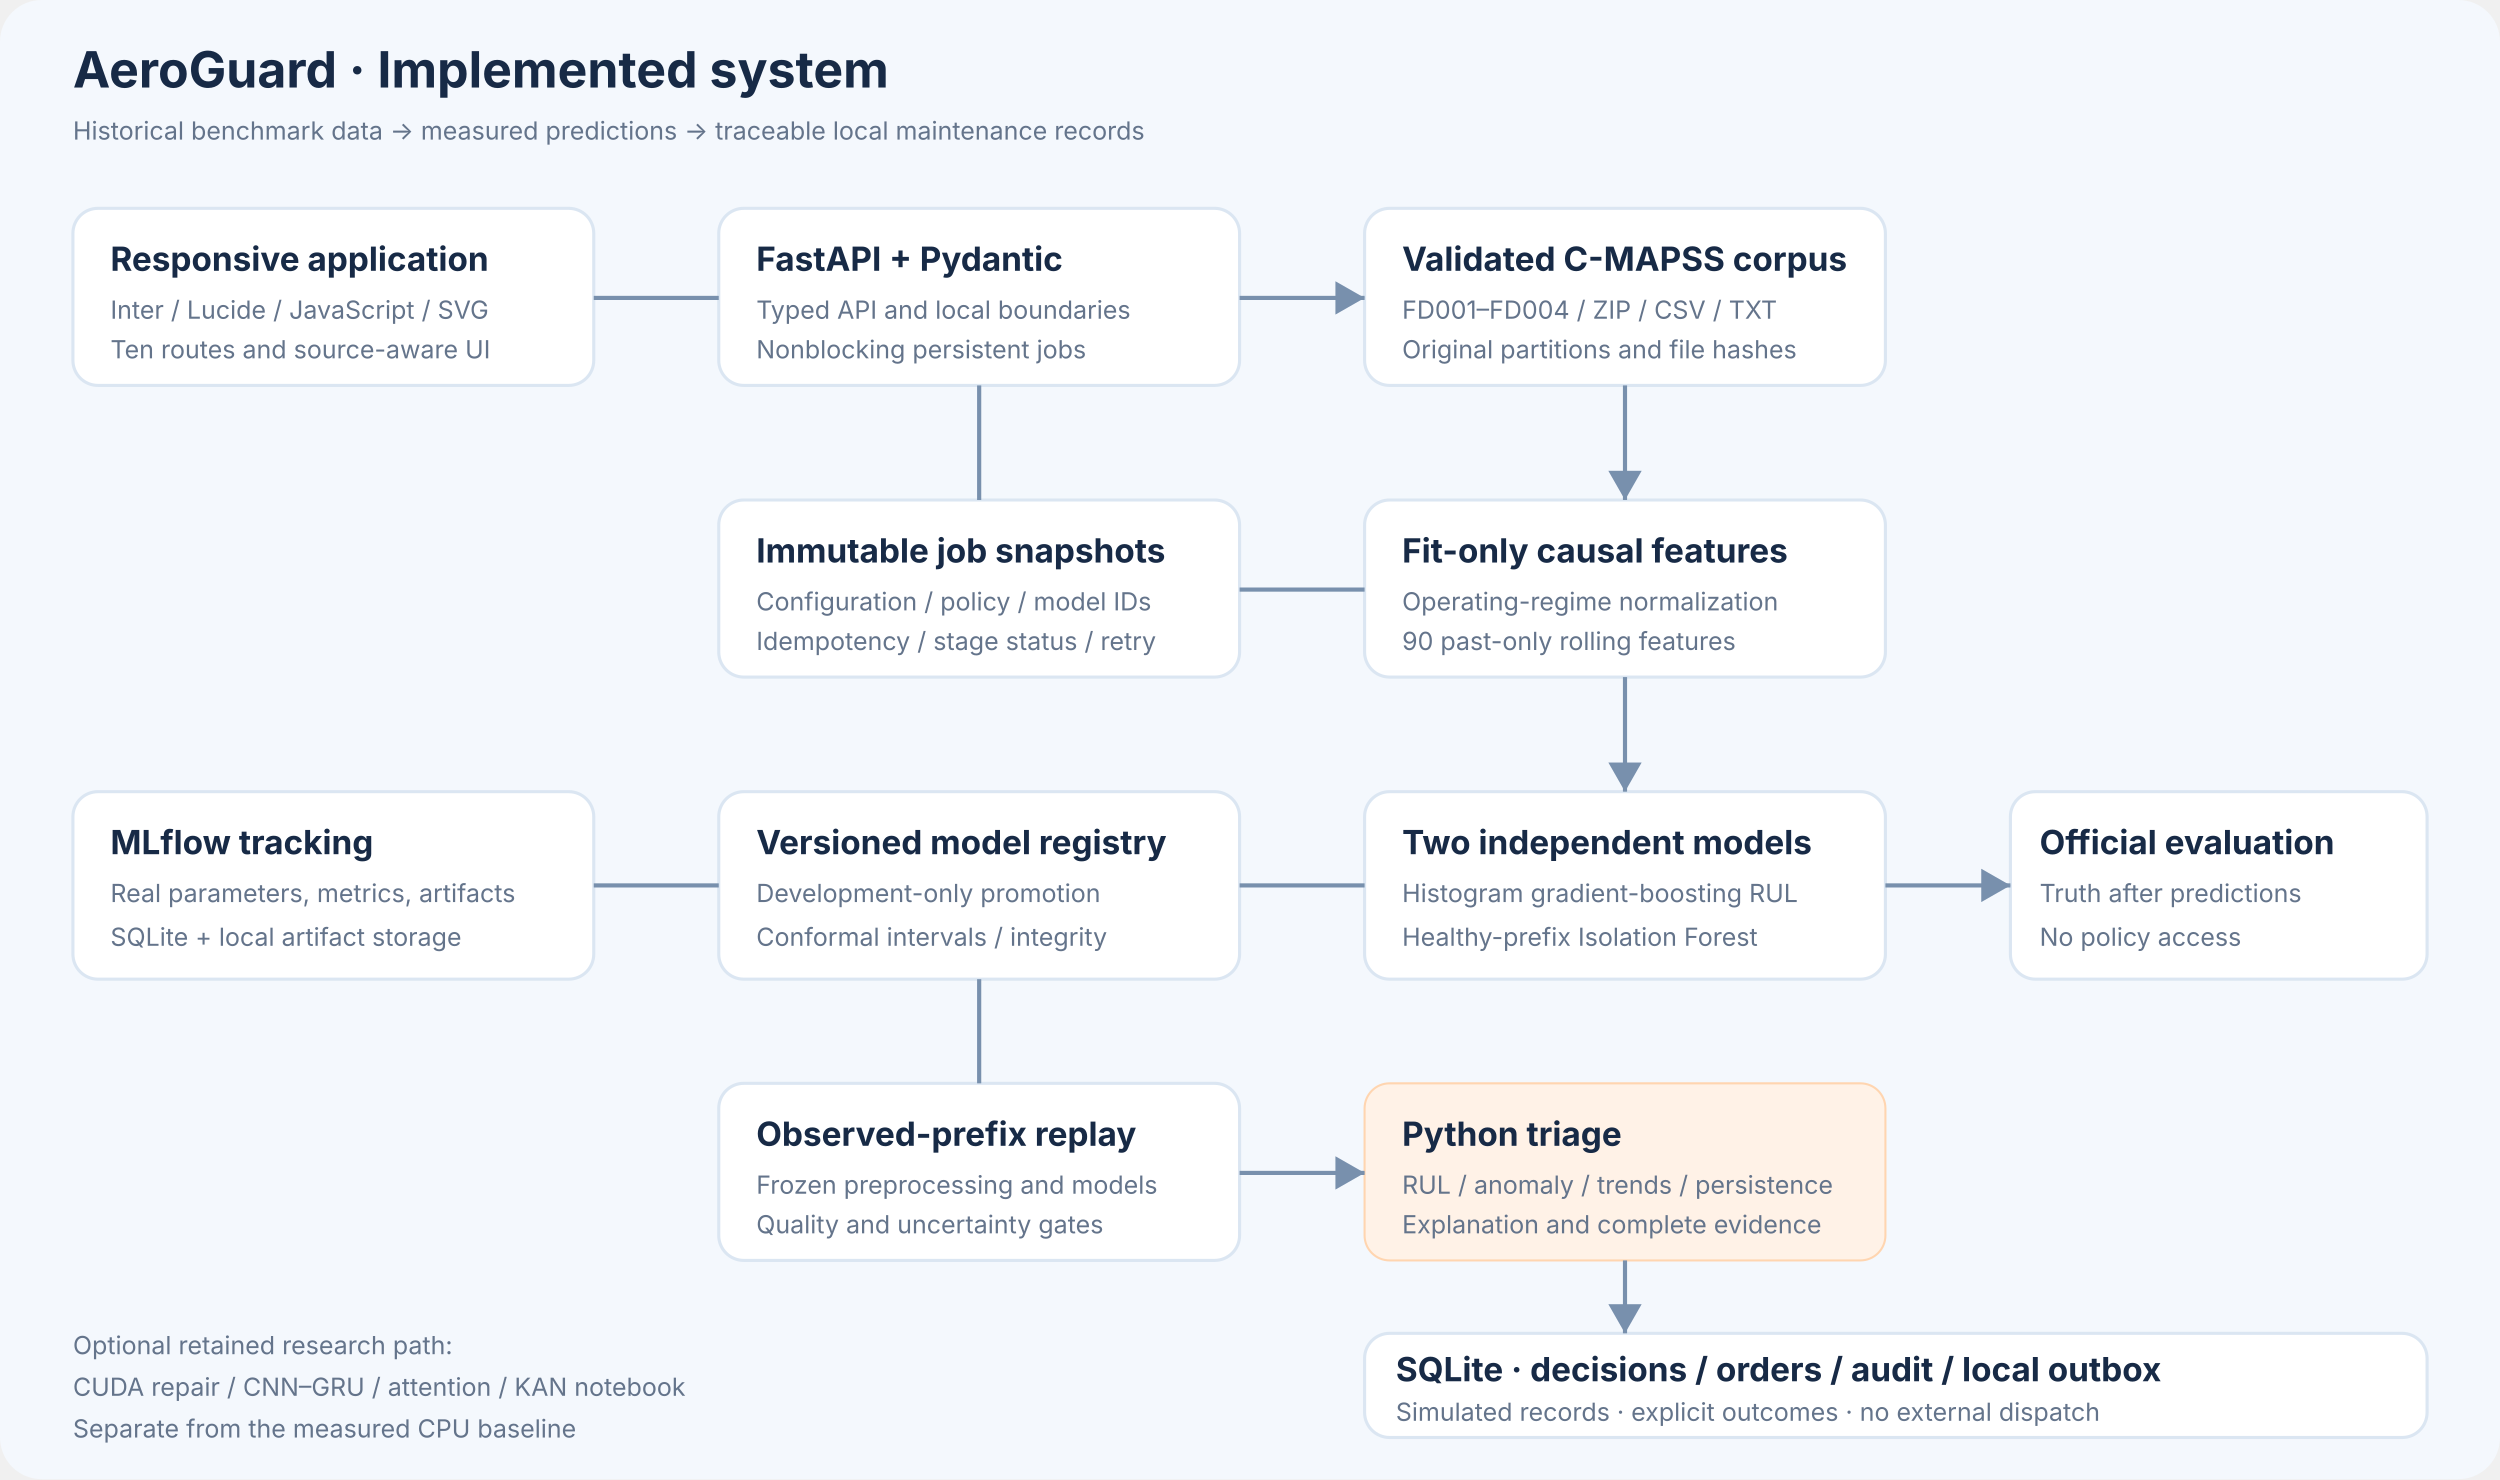
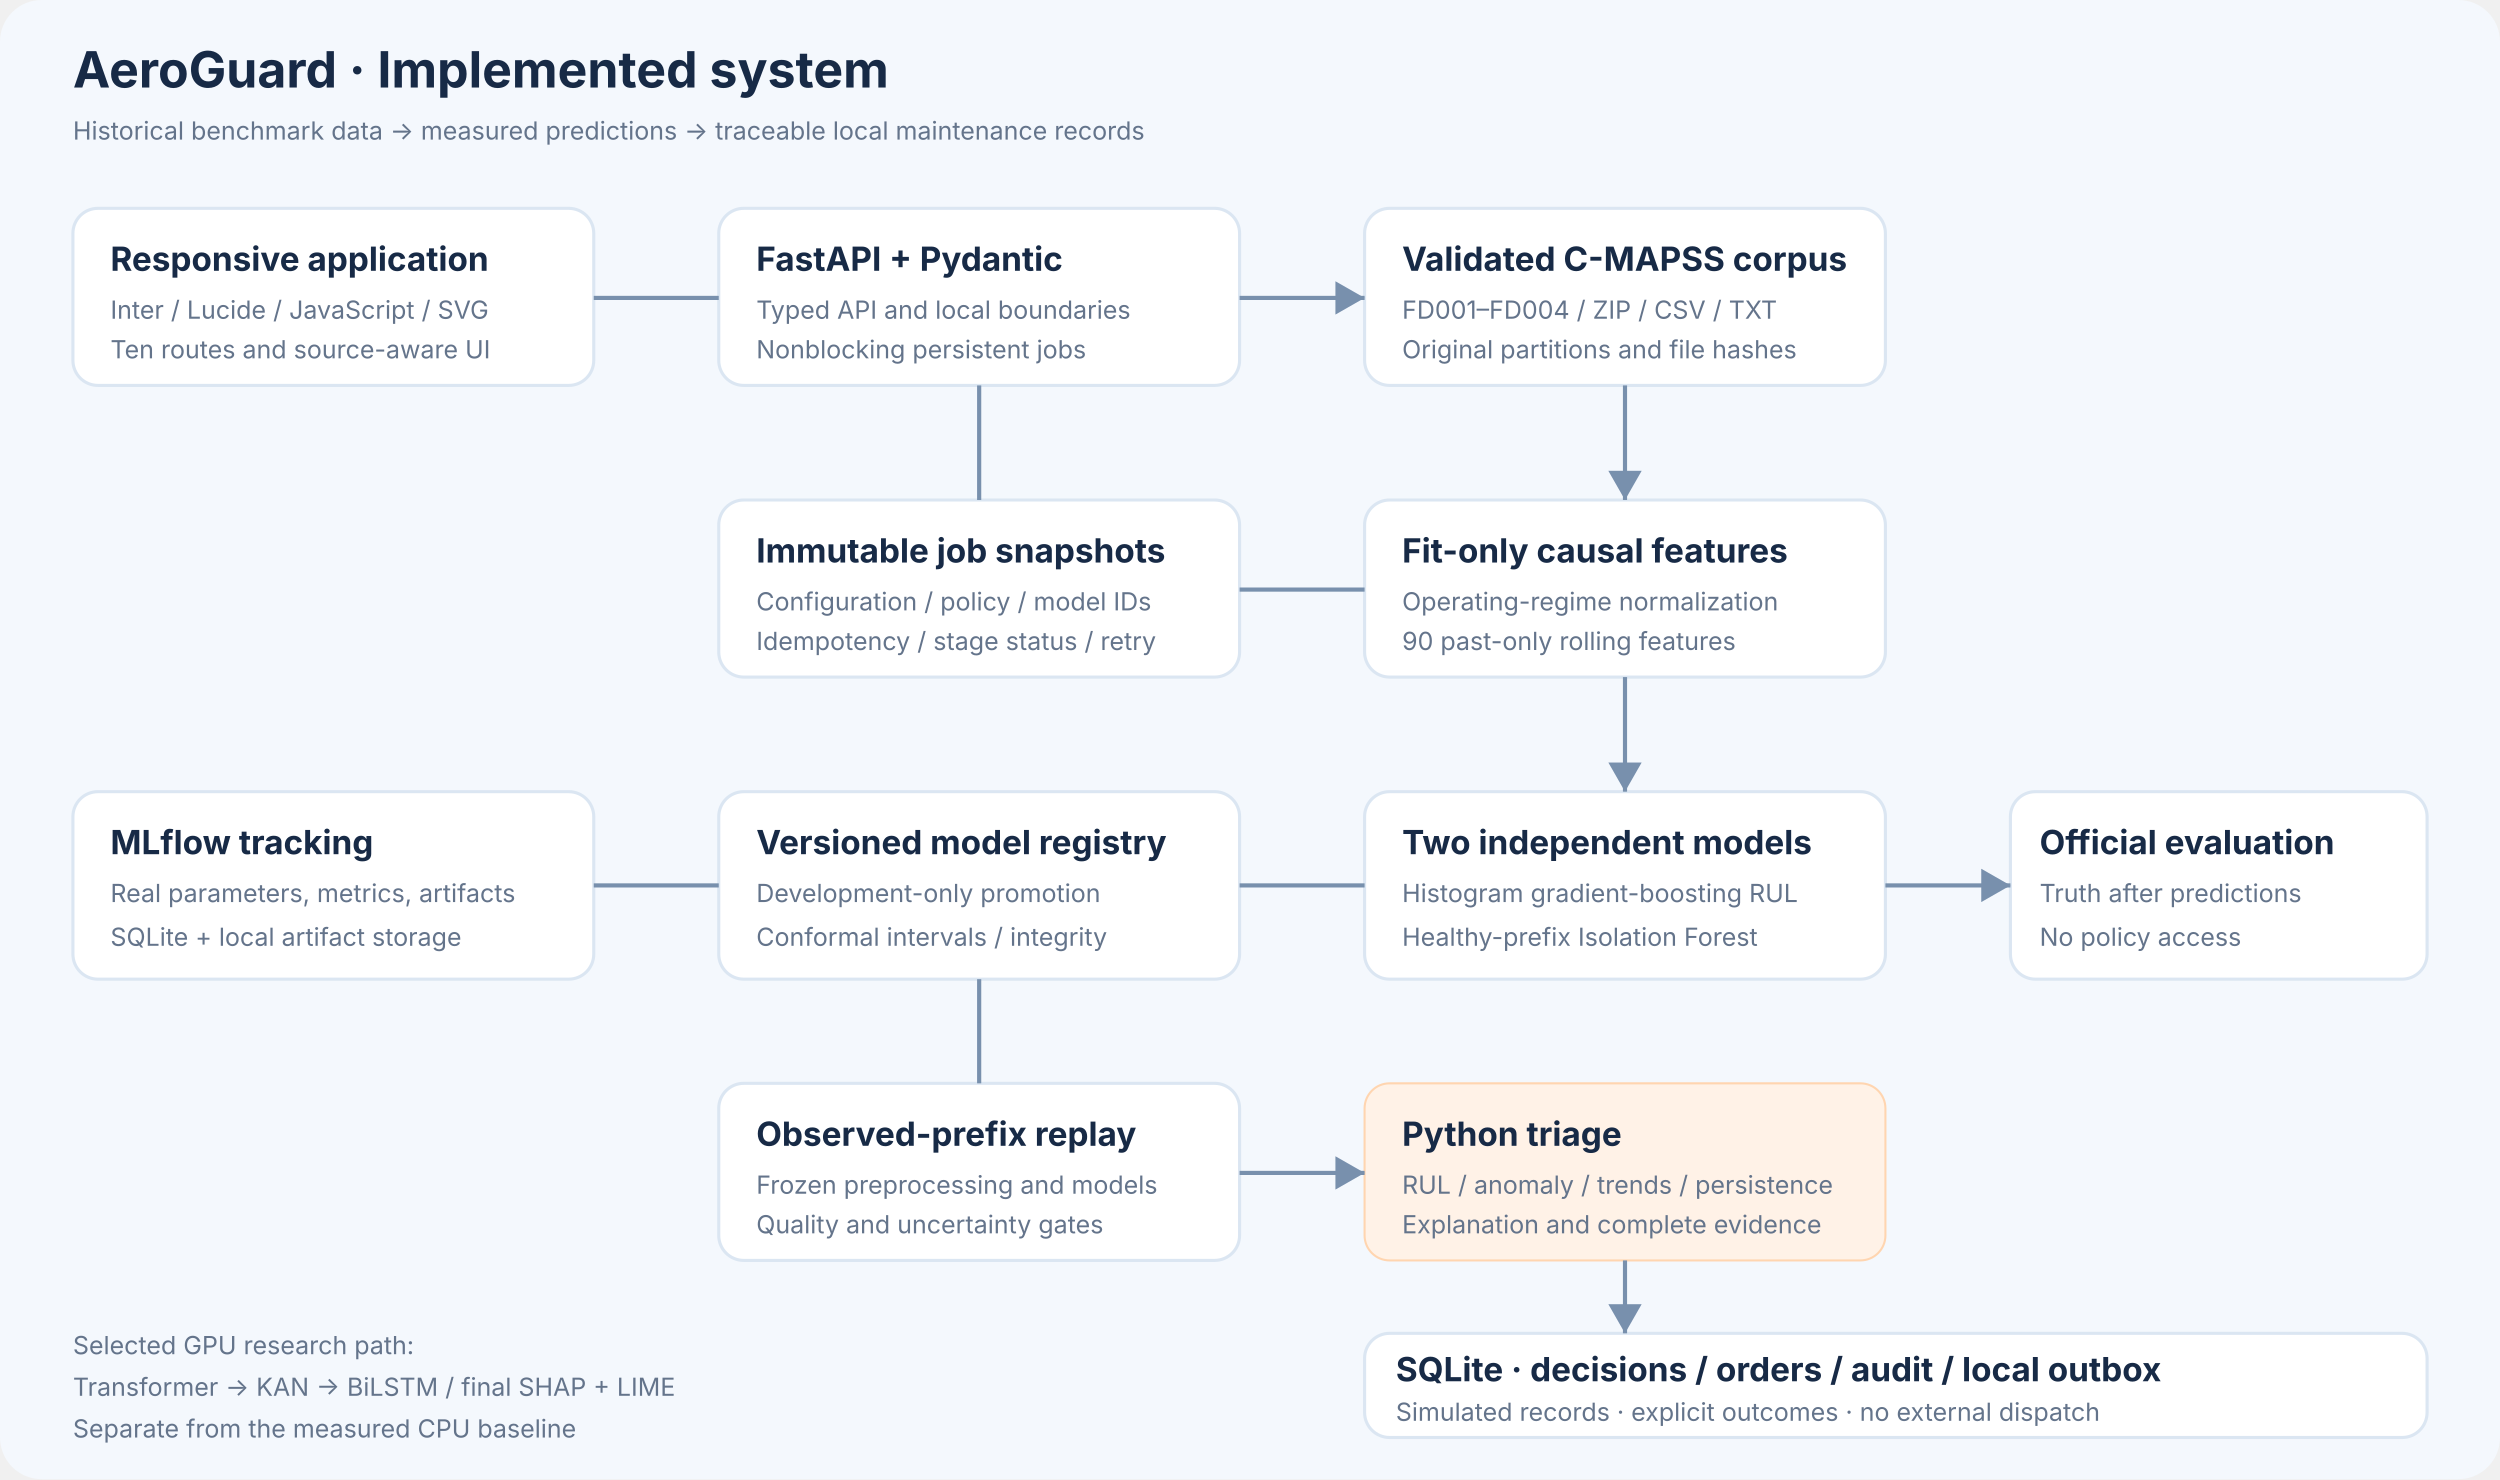
<svg xmlns="http://www.w3.org/2000/svg" width="1200" height="710" viewBox="0 0 1200 710" role="img" aria-labelledby="title desc">
  <defs>
    <marker id="a" markerWidth="8" markerHeight="8" refX="7" refY="4" orient="auto">
      <path d="M0 0L7 4L0 8" fill="#7890ad" />
    </marker>
    <style>text{font-family:Inter,Arial,sans-serif;fill:#172a46}.h{font-size:16px;font-weight:700}.s{font-size:12px;fill:#64748b}.l{fill:none;stroke:#7890ad;stroke-width:2;marker-end:url(#a)}.b{fill:#fff;stroke:#dbe6f2;stroke-width:1.5;rx:12}</style>
  </defs>
  <rect width="1200" height="710" rx="20" fill="#f4f8fd" />
  <text x="35" y="42" font-size="24" font-weight="700">AeroGuard · Implemented system</text>
  <text class="s" x="35" y="67">Historical benchmark data → measured predictions → traceable local maintenance records</text>
  <g transform="translate(35 100)">
    <rect class="b" width="250" height="85" />
    <text class="h" x="18" y="30">Responsive application</text>
    <text class="s" x="18" y="53">Inter / Lucide / JavaScript / SVG</text>
    <text class="s" x="18" y="72">Ten routes and source-aware UI</text>
  </g>
  <g transform="translate(345 100)">
    <rect class="b" width="250" height="85" />
    <text class="h" x="18" y="30">FastAPI + Pydantic</text>
    <text class="s" x="18" y="53">Typed API and local boundaries</text>
    <text class="s" x="18" y="72">Nonblocking persistent jobs</text>
  </g>
  <g transform="translate(655 100)">
    <rect class="b" width="250" height="85" />
    <text class="h" x="18" y="30">Validated C-MAPSS corpus</text>
    <text class="s" x="18" y="53">FD001–FD004 / ZIP / CSV / TXT</text>
    <text class="s" x="18" y="72">Original partitions and file hashes</text>
  </g>
  <path class="l" d="M285 143H345M595 143H655" />
  <g transform="translate(345 240)">
    <rect class="b" width="250" height="85" />
    <text class="h" x="18" y="30">Immutable job snapshots</text>
    <text class="s" x="18" y="53">Configuration / policy / model IDs</text>
    <text class="s" x="18" y="72">Idempotency / stage status / retry</text>
  </g>
  <g transform="translate(655 240)">
    <rect class="b" width="250" height="85" />
    <text class="h" x="18" y="30">Fit-only causal features</text>
    <text class="s" x="18" y="53">Operating-regime normalization</text>
    <text class="s" x="18" y="72">90 past-only rolling features</text>
  </g>
  <path class="l" d="M470 185V240M595 283H655M780 185V240" />
  <g transform="translate(35 380)">
    <rect class="b" width="250" height="90" />
    <text class="h" x="18" y="30">MLflow tracking</text>
    <text class="s" x="18" y="53">Real parameters, metrics, artifacts</text>
    <text class="s" x="18" y="74">SQLite + local artifact storage</text>
  </g>
  <g transform="translate(345 380)">
    <rect class="b" width="250" height="90" />
    <text class="h" x="18" y="30">Versioned model registry</text>
    <text class="s" x="18" y="53">Development-only promotion</text>
    <text class="s" x="18" y="74">Conformal intervals / integrity</text>
  </g>
  <g transform="translate(655 380)">
    <rect class="b" width="250" height="90" />
    <text class="h" x="18" y="30">Two independent models</text>
    <text class="s" x="18" y="53">Histogram gradient-boosting RUL</text>
    <text class="s" x="18" y="74">Healthy-prefix Isolation Forest</text>
  </g>
  <path class="l" d="M345 425H285M655 425H595M780 325V380" />
  <g transform="translate(965 380)">
    <rect class="b" width="200" height="90" />
    <text class="h" x="14" y="30">Official evaluation</text>
    <text class="s" x="14" y="53">Truth after predictions</text>
    <text class="s" x="14" y="74">No policy access</text>
  </g>
  <path class="l" d="M905 425H965" />
  <g transform="translate(345 520)">
    <rect class="b" width="250" height="85" />
    <text class="h" x="18" y="30">Observed-prefix replay</text>
    <text class="s" x="18" y="53">Frozen preprocessing and models</text>
    <text class="s" x="18" y="72">Quality and uncertainty gates</text>
  </g>
  <g transform="translate(655 520)">
    <rect width="250" height="85" rx="12" fill="#fff2e7" stroke="#ffd5b0" />
    <text class="h" x="18" y="30">Python triage</text>
    <text class="s" x="18" y="53">RUL / anomaly / trends / persistence</text>
    <text class="s" x="18" y="72">Explanation and complete evidence</text>
  </g>
  <path class="l" d="M470 470V520M595 563H655" />
  <g transform="translate(655 640)">
    <rect class="b" width="510" height="50" />
    <text class="h" x="15" y="23">SQLite · decisions / orders / audit / local outbox</text>
    <text class="s" x="15" y="42">Simulated records · explicit outcomes · no external dispatch</text>
  </g>
  <path class="l" d="M780 605V640" />
-   <text class="s" x="35" y="650">Optional retained research path:</text>
-   <text class="s" x="35" y="670">CUDA repair / CNN–GRU / attention / KAN notebook</text>
+   <text class="s" x="35" y="650">Selected GPU research path:</text>
+   <text class="s" x="35" y="670">Transformer → KAN → BiLSTM / final SHAP + LIME</text>
  <text class="s" x="35" y="690">Separate from the measured CPU baseline</text>
</svg>
